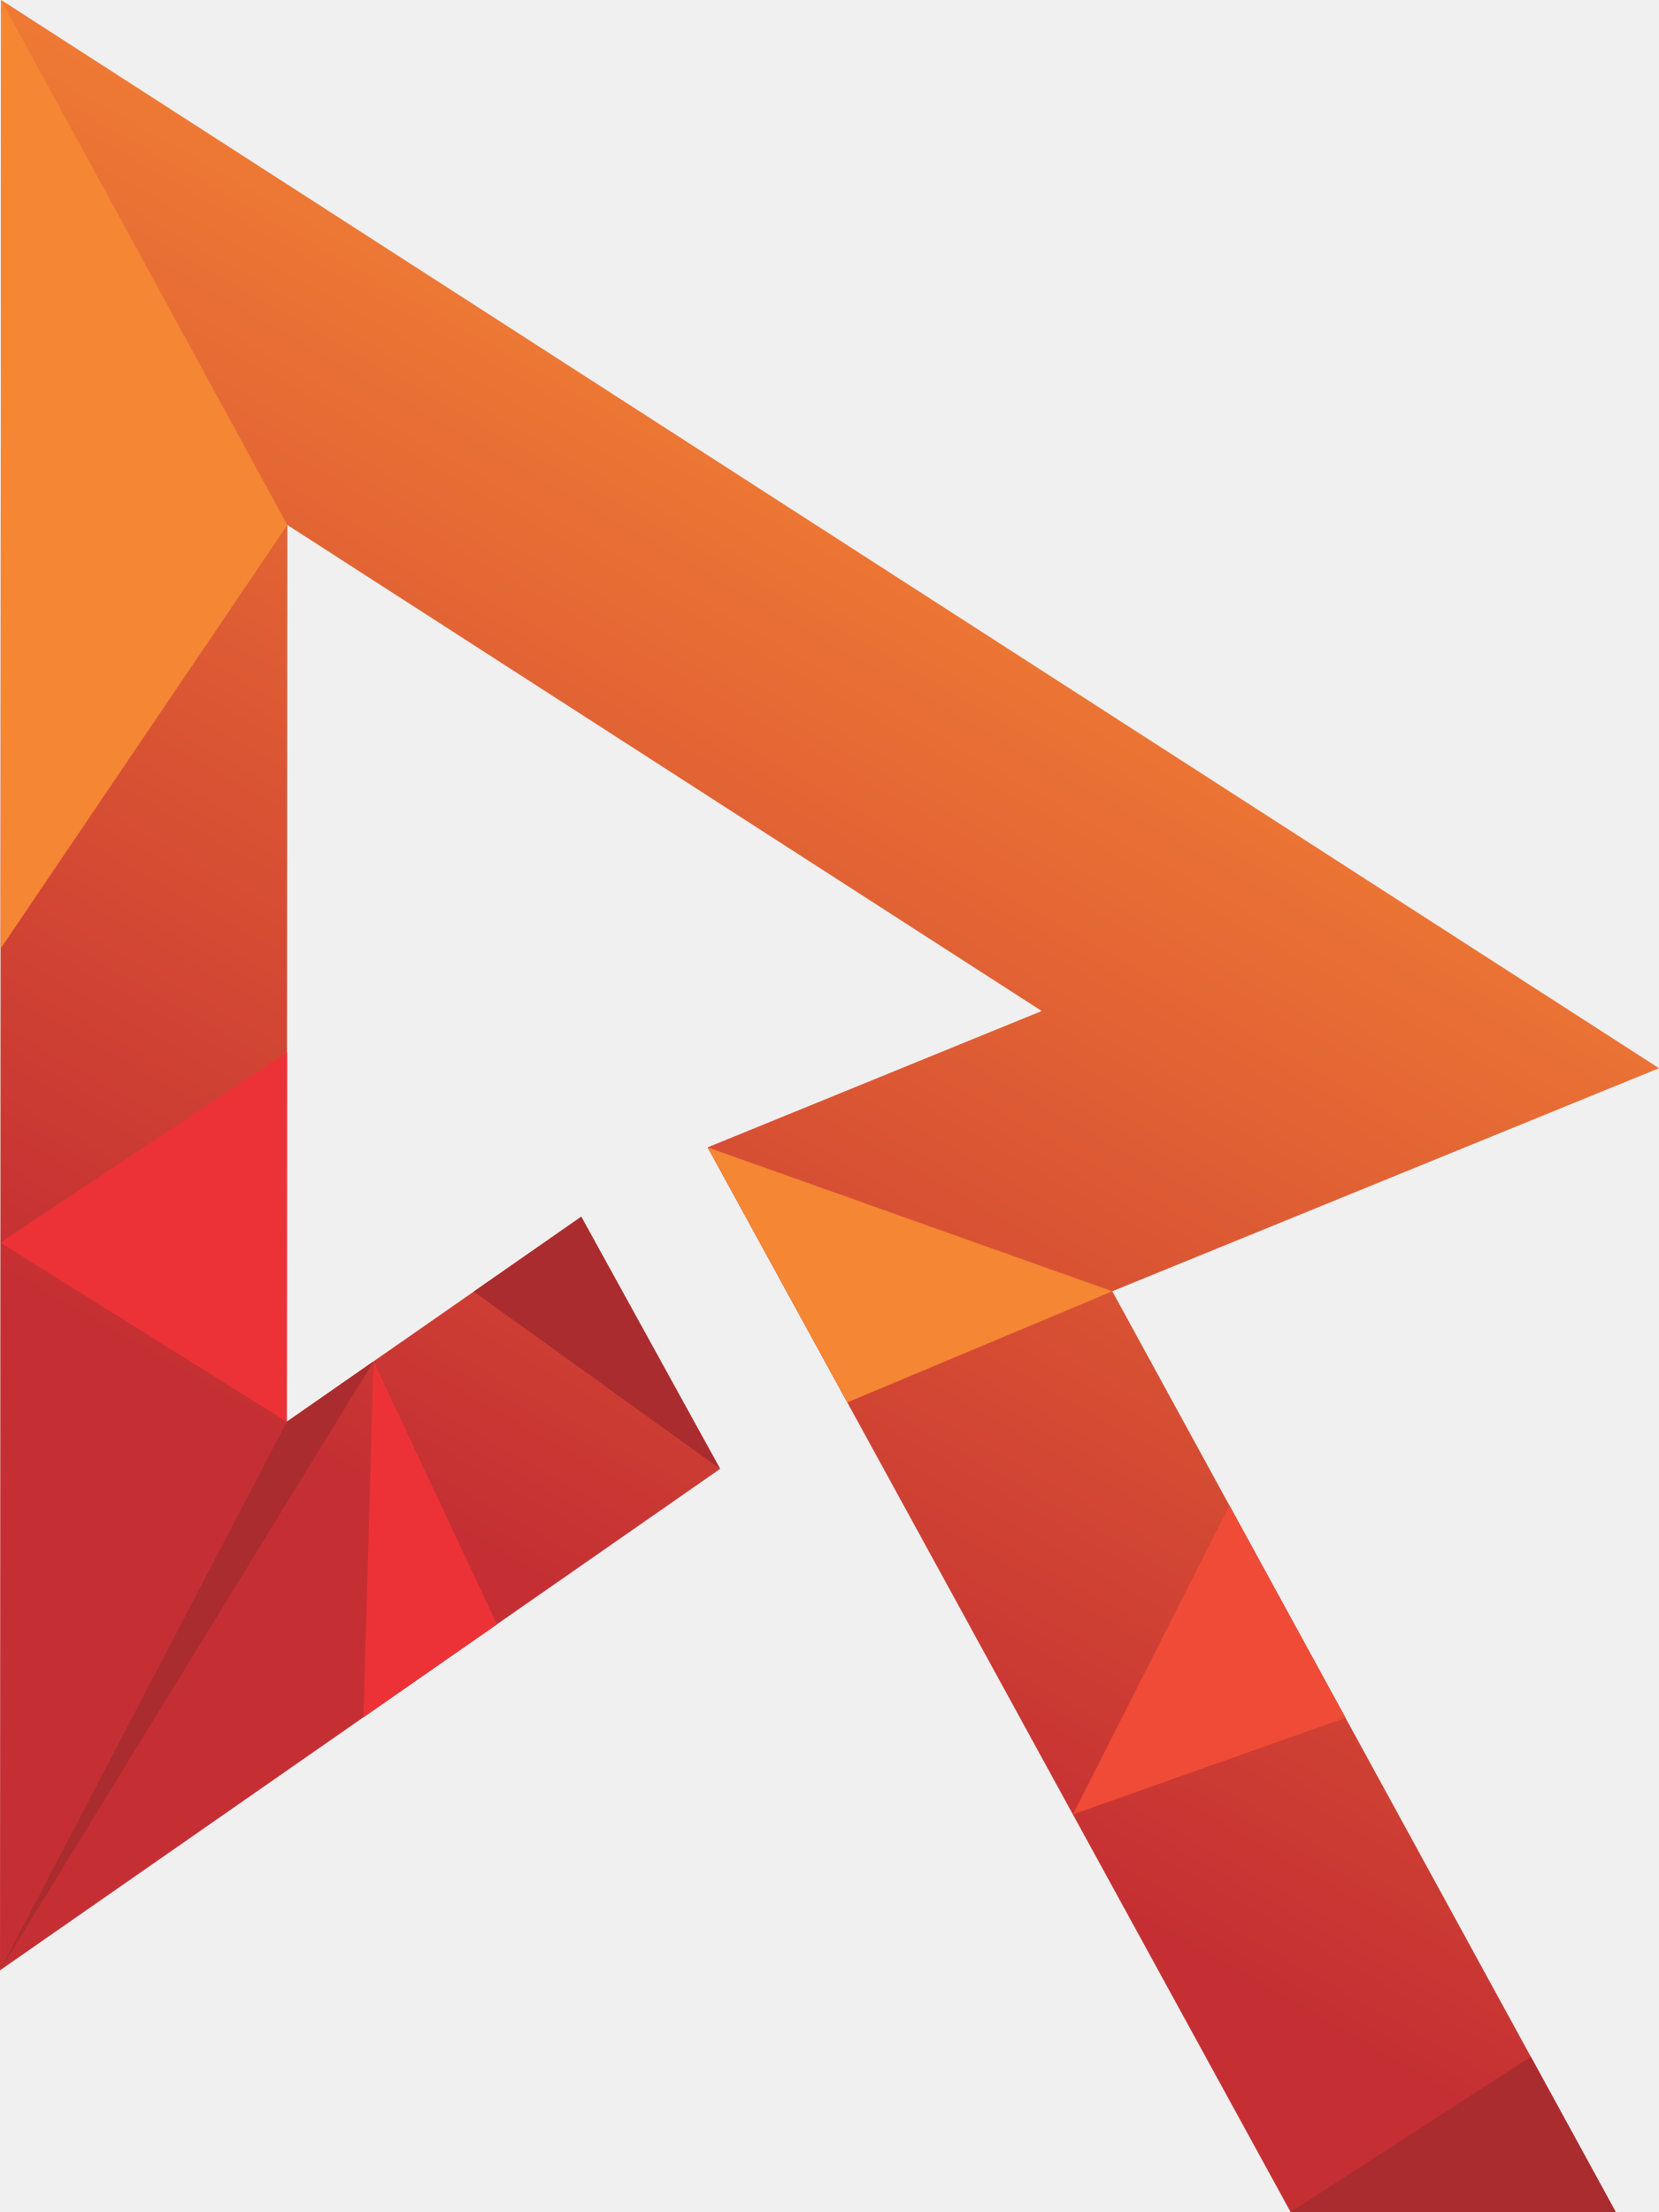
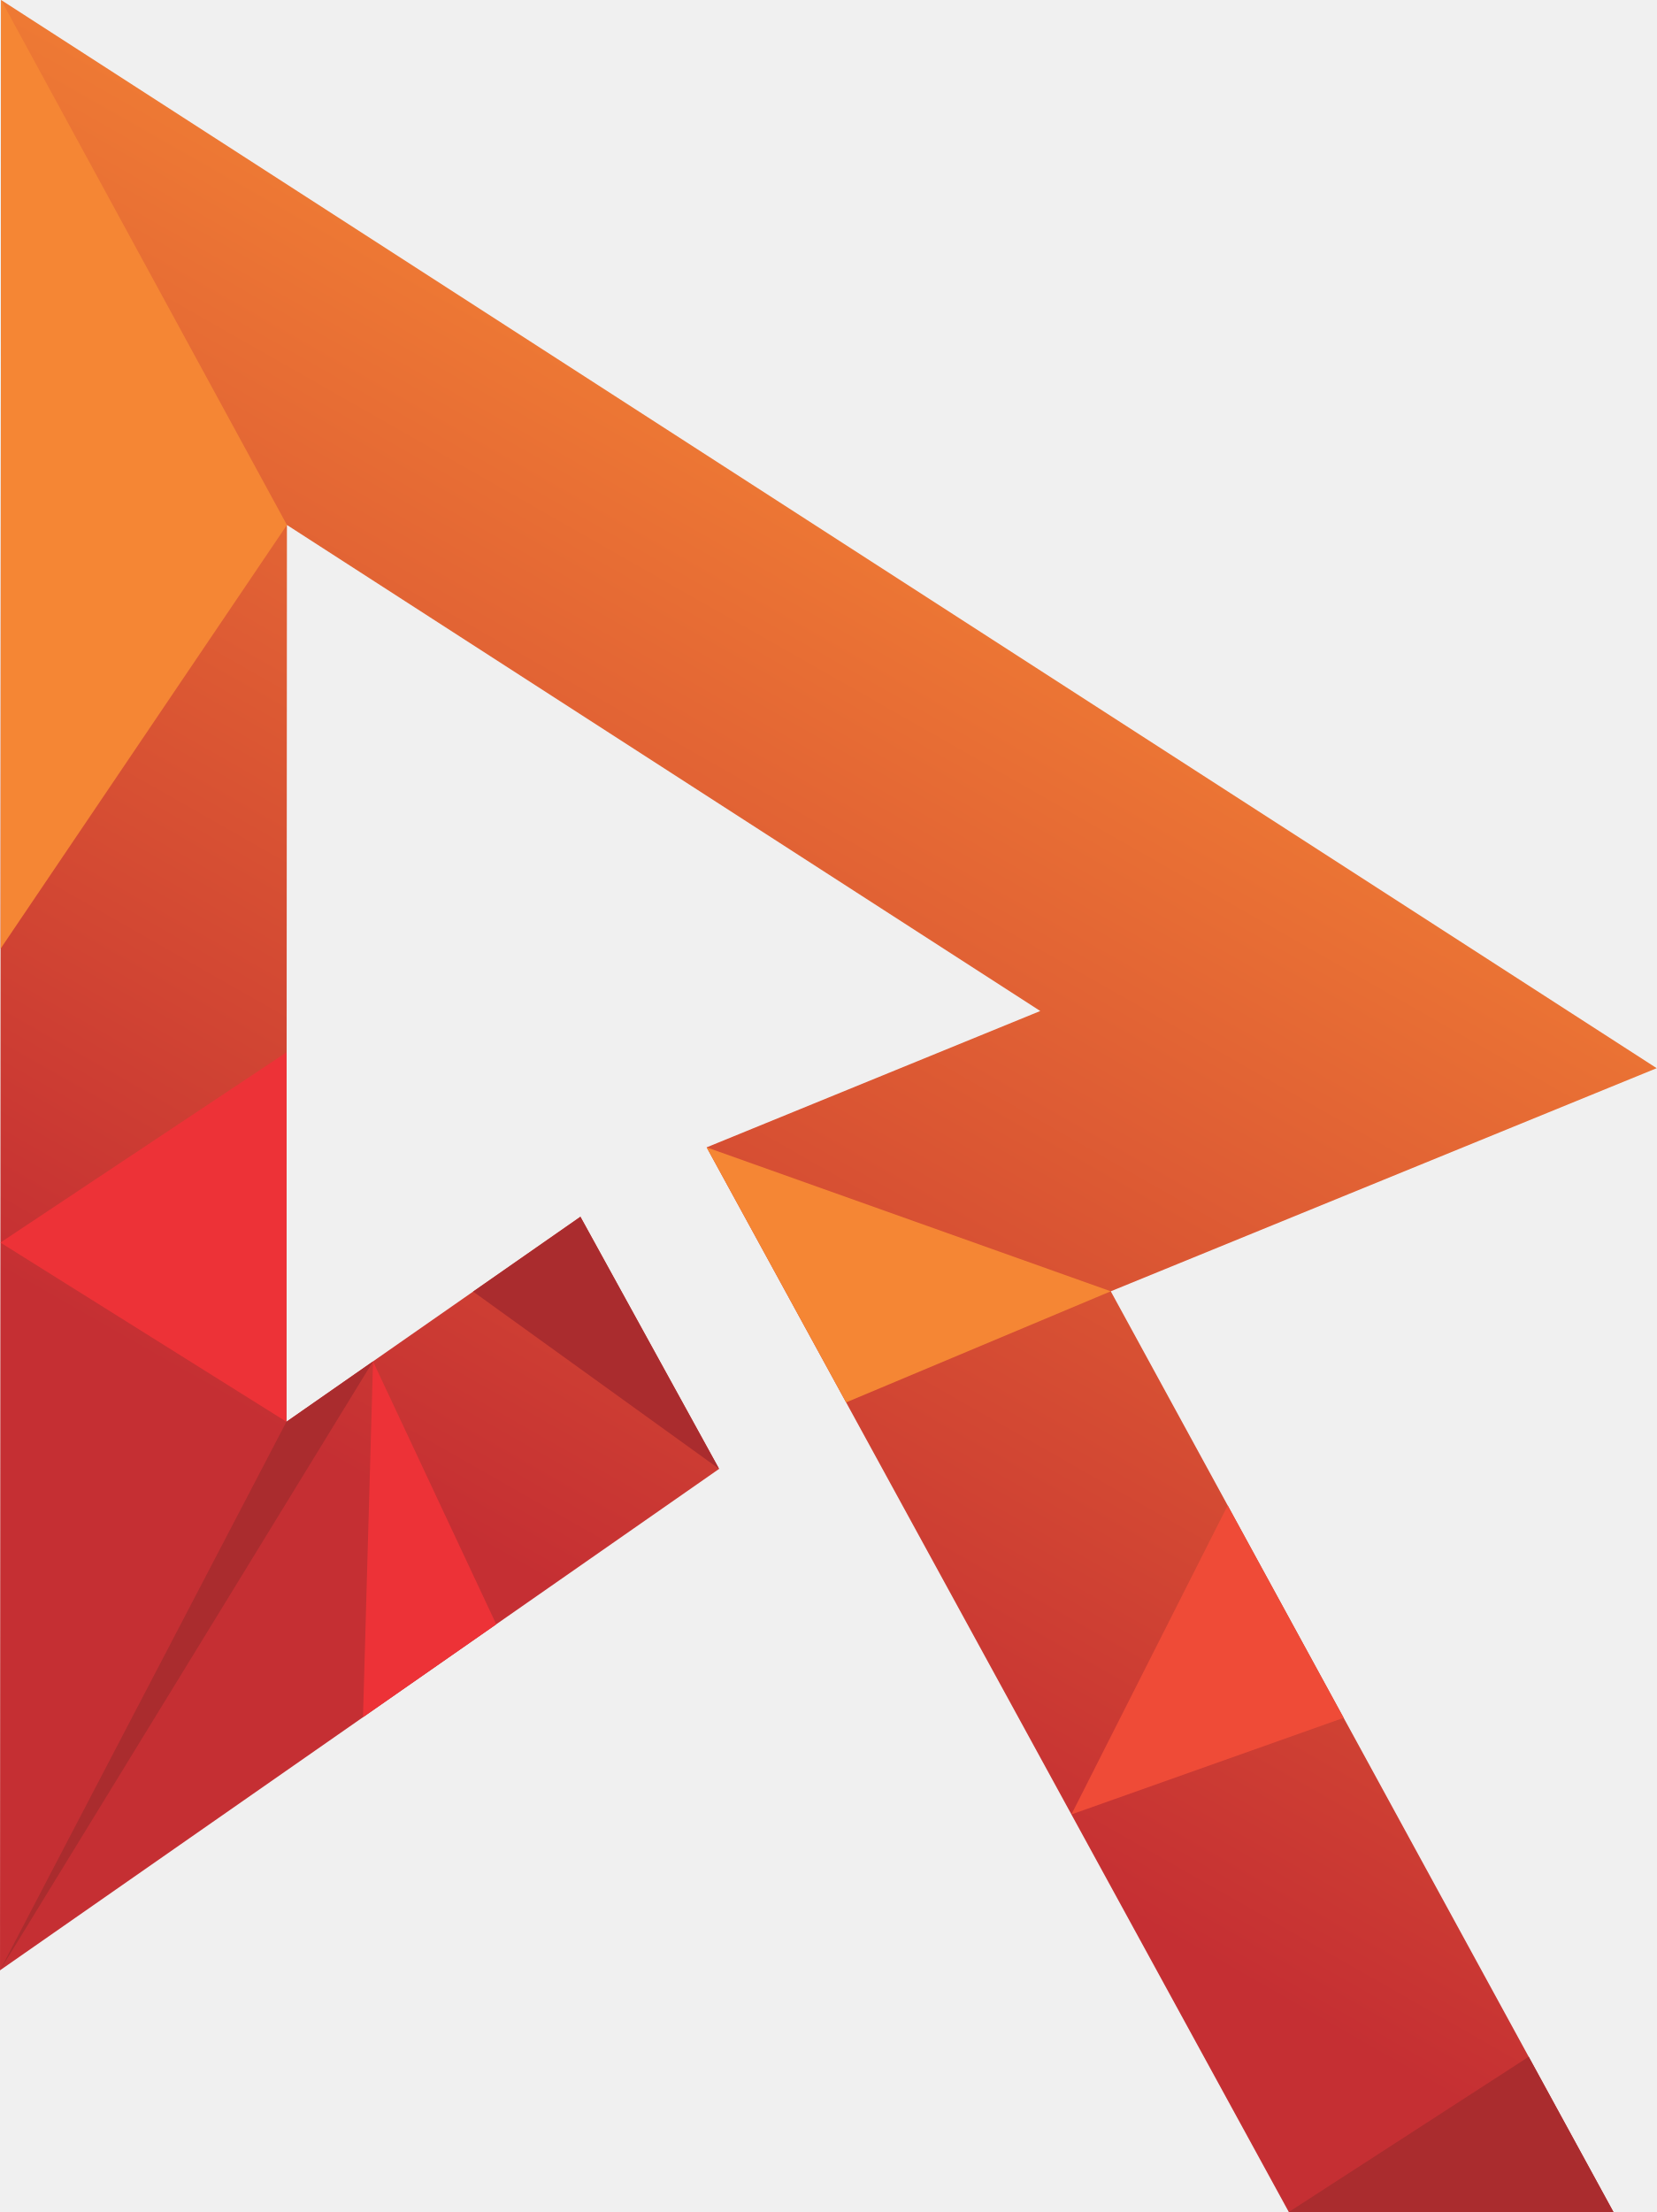
- <svg xmlns="http://www.w3.org/2000/svg" width="54" height="72" viewBox="0 0 54 72" fill="none">
-   <g clip-path="url(#lafgb8vgga)" fill-rule="evenodd" clip-rule="evenodd">
-     <path d="M36.205 42.031 52.59 72H42.008L23.033 37.346l10.874-4.438-24.554-15.82-.017 29.19 9.583-6.673 4.52 8.207L2.095 62.675 0 64.133.036 0 54 34.77 36.205 42.03z" fill="url(#q24tpdhxkb)" />
-     <path d="m.019 30.88 9.334-13.793L.036 0 .019 30.88z" fill="#F58634" />
-     <path d="M9.336 46.278.014 40.446l9.328-6.196-.006 12.028z" fill="#ED3237" />
-     <path d="m0 64.133 9.336-17.855 2.823-1.965L0 64.132z" fill="#AA2C2E" />
-     <path d="m12.159 44.313-.328 11.582 4.344-3.024-4.016-8.559z" fill="#ED3237" />
-     <path d="m23.44 47.812-8.019-5.771 3.498-2.436 4.52 8.207z" fill="#AA2C2E" />
-     <path d="m36.205 42.031-13.172-4.685 4.546 8.302 8.626-3.617z" fill="#F58634" />
-     <path d="m42.008 72 7.82-5.053L52.59 72H42.008z" fill="#AA2C2E" />
-     <path d="m40.016 49.002-5.093 10.057 8.873-3.144-3.78-6.913z" fill="#EF4B37" />
+ <svg xmlns="http://www.w3.org/2000/svg" xml:space="preserve" width="40.715mm" height="54.354mm" version="1.1" style="shape-rendering:geometricPrecision; text-rendering:geometricPrecision; image-rendering:optimizeQuality; fill-rule:evenodd; clip-rule:evenodd" viewBox="0 0 534.33 713.33">
+   <defs>
+     <style type="text/css">
+    
+     .fil1 {fill:#F58634}
+     .fil4 {fill:#EF4B37}
+     .fil2 {fill:#ED3237}
+     .fil3 {fill:#AA2C2E}
+     .fil0 {fill:url(#id0)}
+    
+   </style>
+     <linearGradient id="id0" gradientUnits="userSpaceOnUse" x1="110.83" y1="473.79" x2="317.55" y2="110.85">
+       <stop offset="0" style="stop-opacity:1; stop-color:#C52F33" />
+       <stop offset="1" style="stop-opacity:1; stop-color:#F58634" />
+     </linearGradient>
+   </defs>
+   <g id="Camada_x0020_1">
+     <g id="_2154555225312">
+       <polygon class="fil0" points="358.25,416.42 520.38,713.33 415.67,713.33 227.91,370 335.51,326.03 92.54,169.29 92.38,458.49 187.2,392.38 231.93,473.69 20.73,620.94 -0,635.39 0.35,0 534.33,344.47 " />
+       <polygon class="fil1" points="0.18,305.94 92.54,169.29 0.35,0 " />
+       <polygon class="fil2" points="92.38,458.49 0.13,400.71 92.44,339.33 " />
+       <polygon class="fil3" points="-0,635.39 92.38,458.49 120.31,439.02 " />
+       <polygon class="fil2" points="120.31,439.02 117.07,553.77 160.05,523.81 " />
+       <polygon class="fil3" points="231.93,473.69 152.59,416.51 187.2,392.38 " />
+       <polygon class="fil1" points="358.25,416.42 227.91,370 272.89,452.25 " />
+       <polygon class="fil3" points="415.67,713.33 493.05,663.27 520.38,713.33 " />
+       <polygon class="fil4" points="395.96,485.48 345.56,585.12 433.36,553.97 " />
+     </g>
  </g>
-   <defs>
-     <linearGradient id="q24tpdhxkb" x1="11.201" y1="47.822" x2="32.053" y2="11.166" gradientUnits="userSpaceOnUse">
-       <stop stop-color="#C52F33" />
-       <stop offset="1" stop-color="#F58634" />
-     </linearGradient>
-     <clipPath id="lafgb8vgga">
-       <path fill="#fff" d="M0 0h54v72H0z" />
-     </clipPath>
-   </defs>
</svg>
